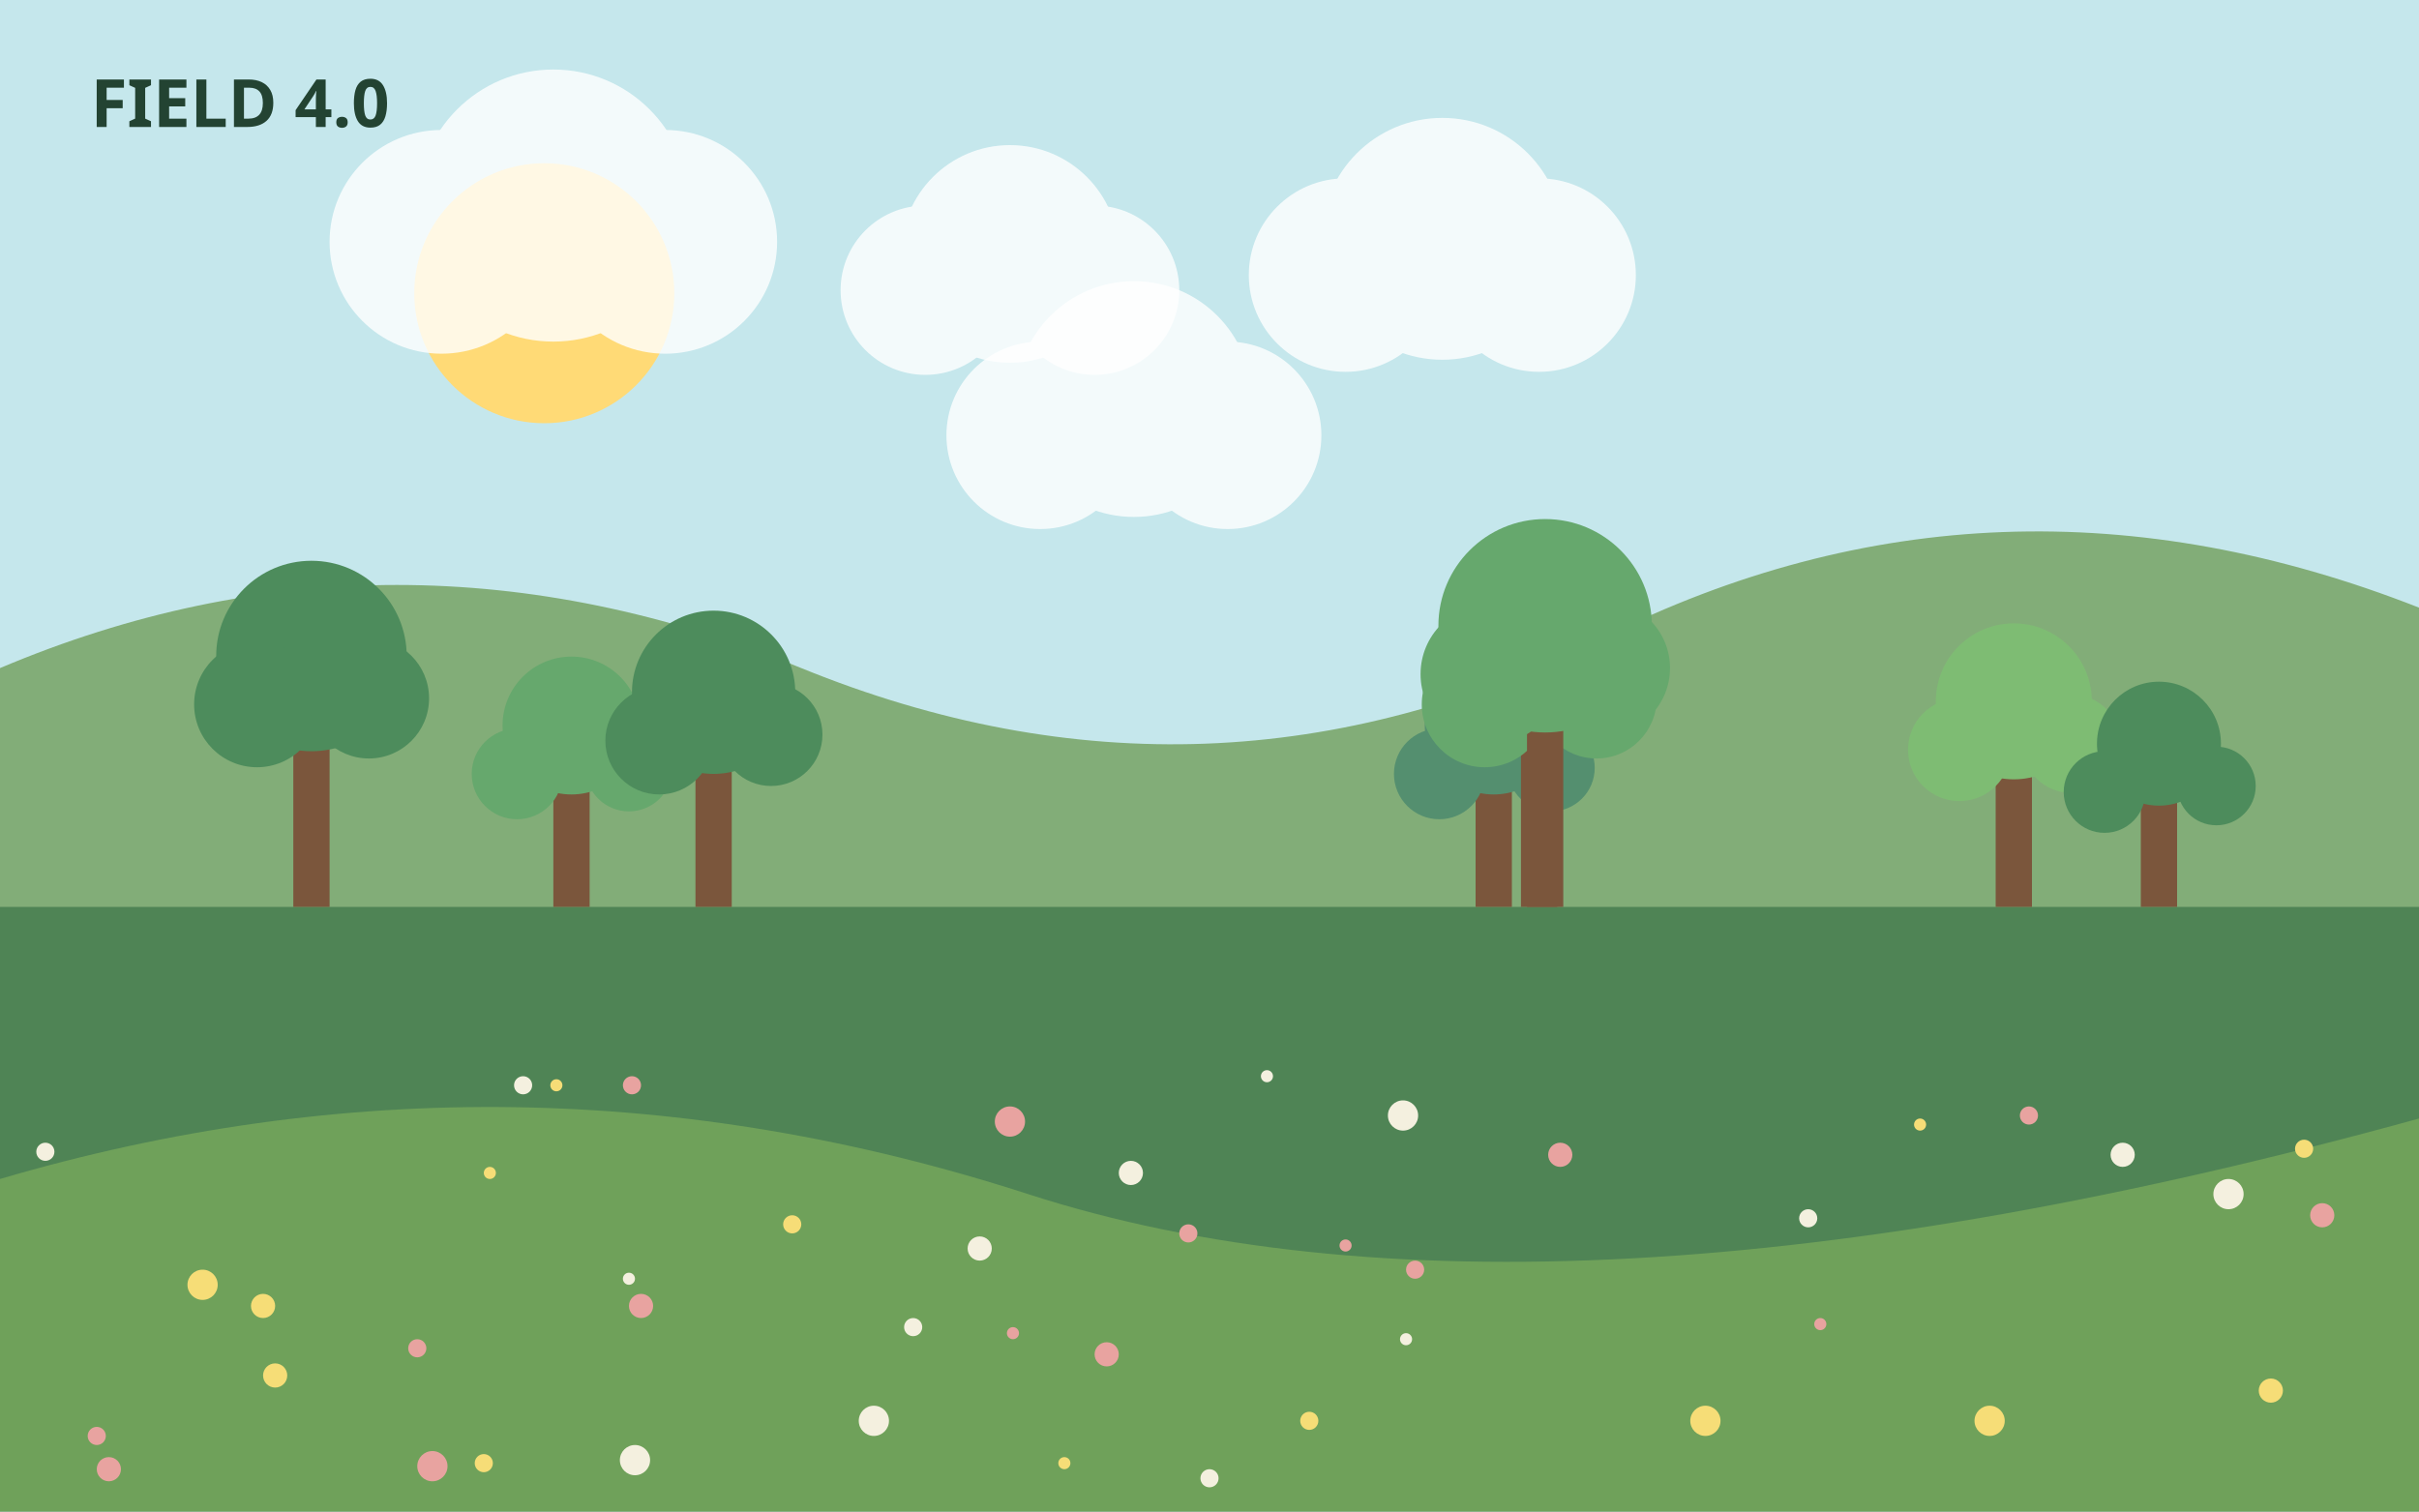
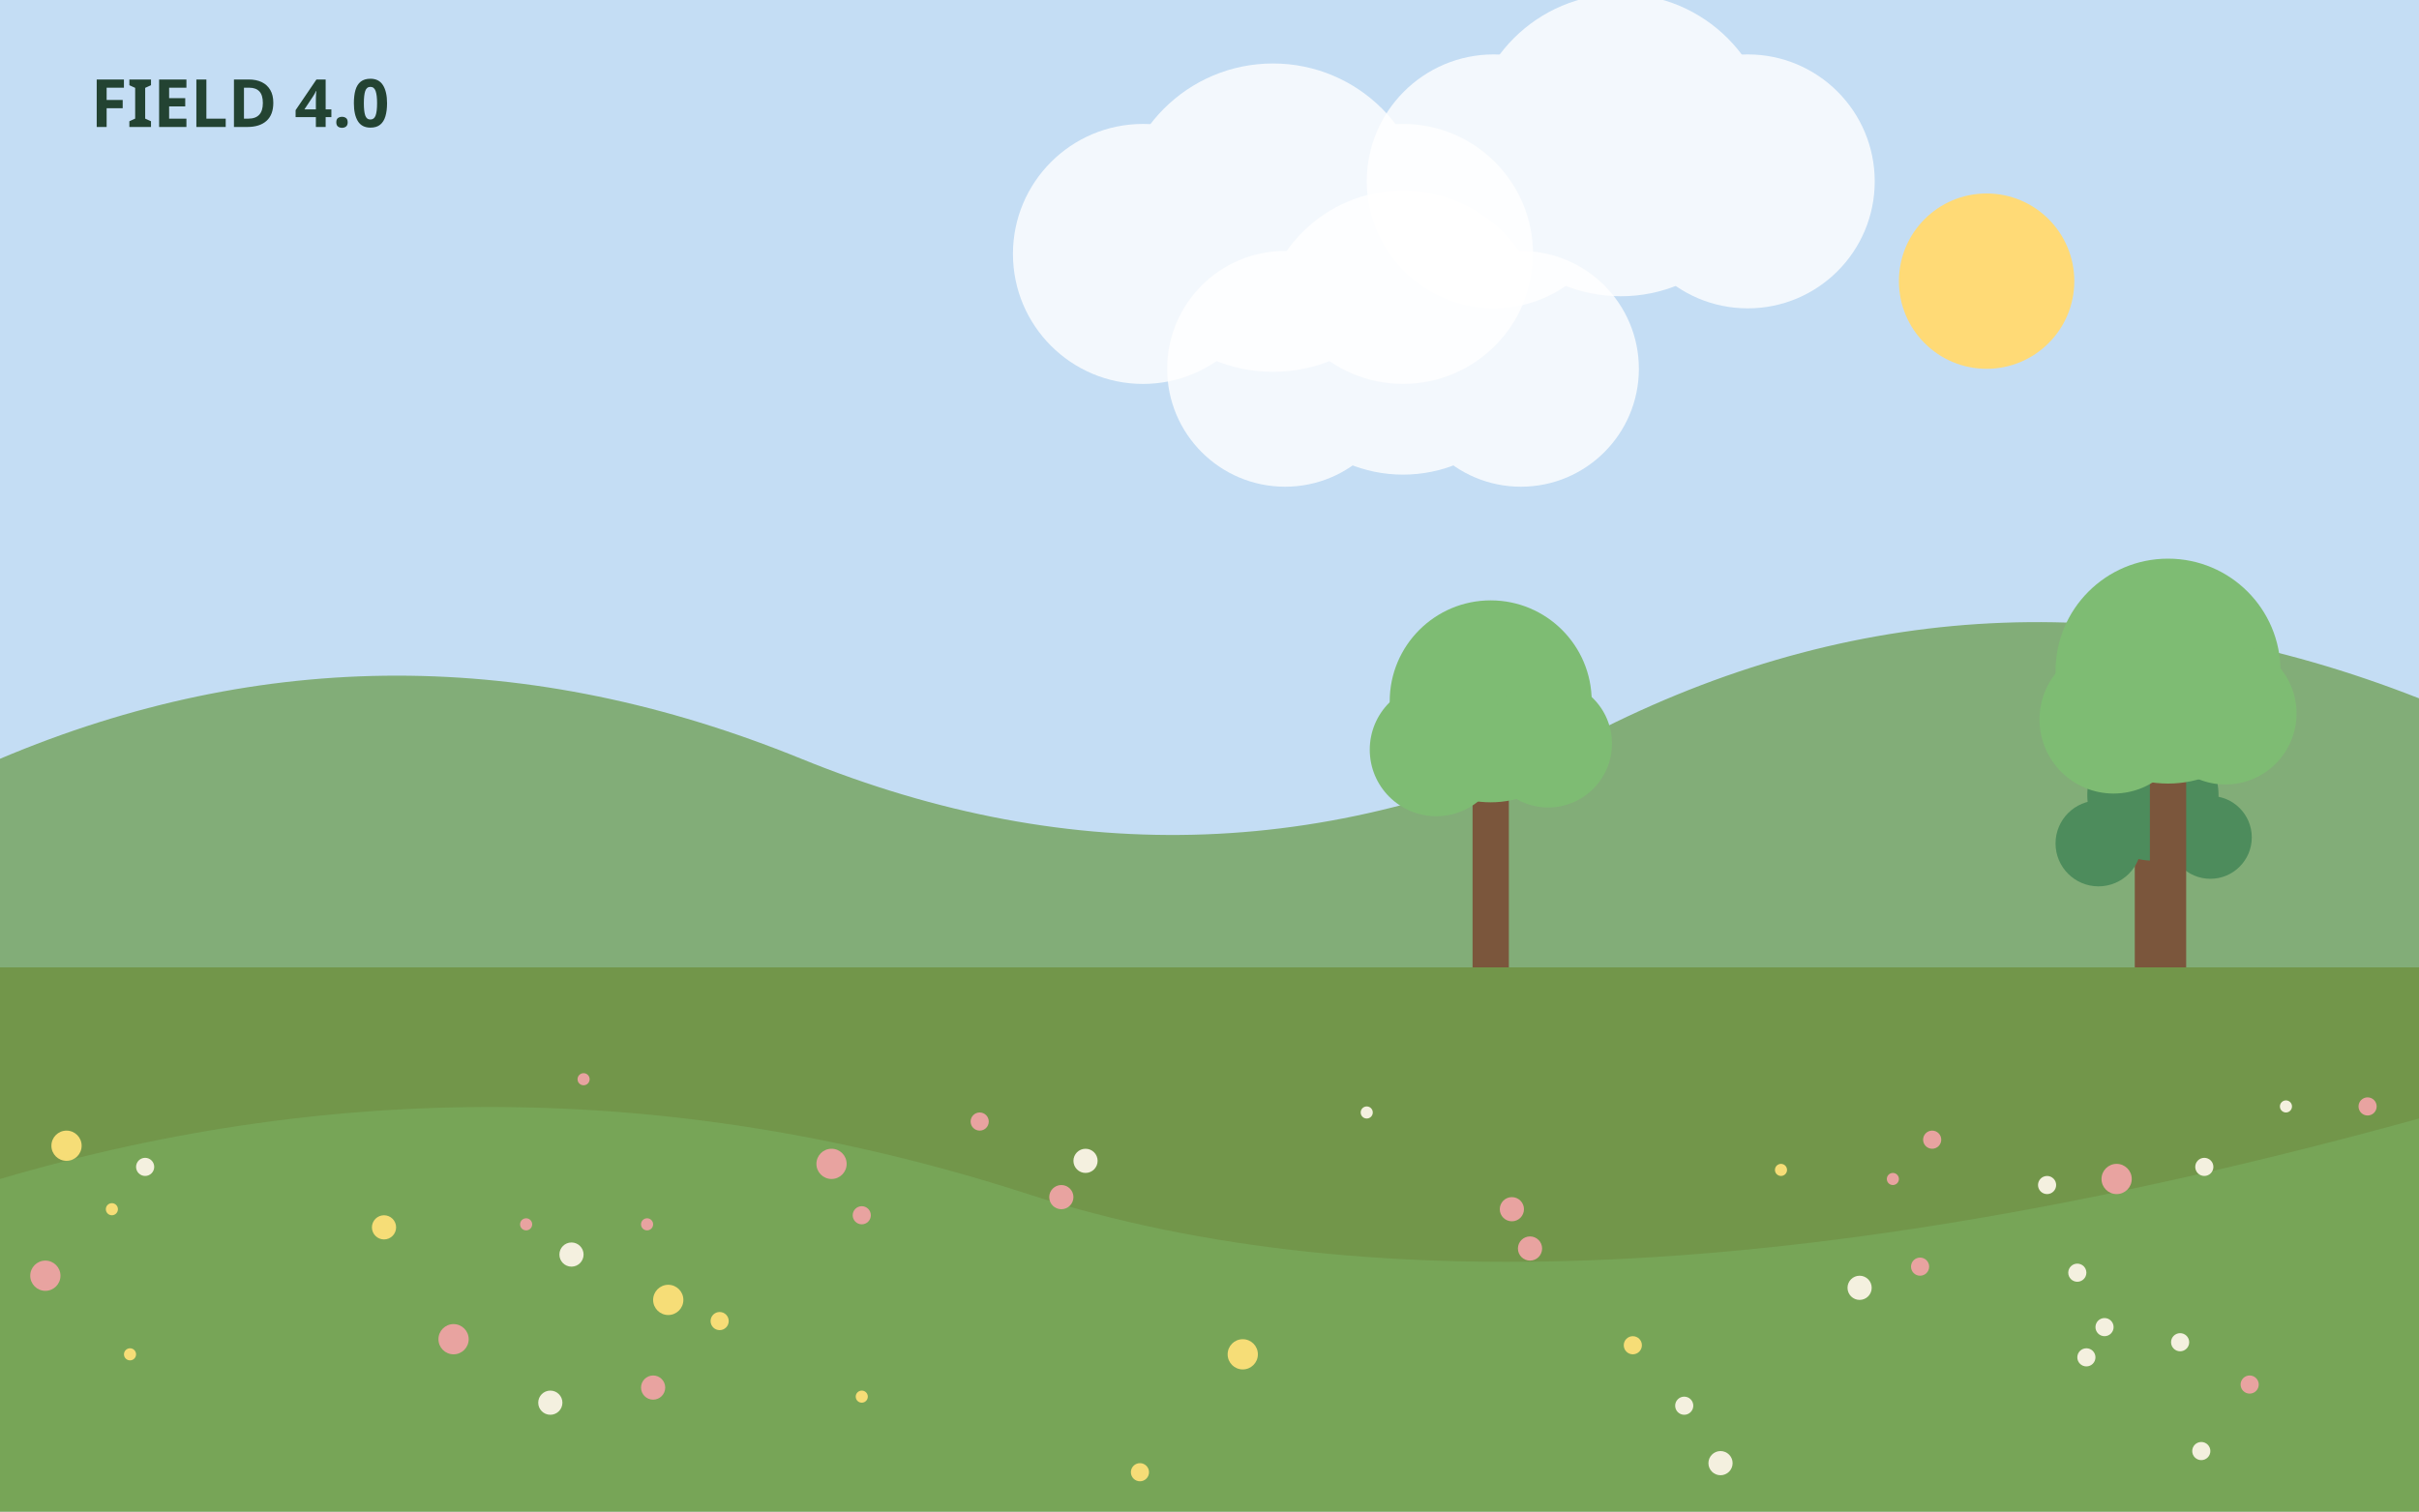
<svg xmlns="http://www.w3.org/2000/svg" width="800" height="500" viewBox="0 0 800 500">
-   <rect width="800" height="500" fill="#c5e7ec" />
-   <circle cx="180" cy="97" r="43" fill="#ffda76" />
+   <rect width="800" height="500" fill="#c4ddf4" />
+   <circle cx="657" cy="93" r="29" fill="#ffda76" />
  <g fill="#ffffff" opacity="0.8">
-     <circle cx="306" cy="96" r="28" />
-     <circle cx="334" cy="84" r="36" />
-     <circle cx="362" cy="96" r="28" />
+     <circle cx="425" cy="122" r="39" />
+     <circle cx="464" cy="110" r="47" />
+     <circle cx="503" cy="122" r="39" />
  </g>
  <g fill="#ffffff" opacity="0.8">
-     <circle cx="344" cy="144" r="31" />
-     <circle cx="375" cy="132" r="39" />
-     <circle cx="406" cy="144" r="31" />
+     <circle cx="378" cy="84" r="43" />
+     <circle cx="421" cy="72" r="51" />
+     <circle cx="464" cy="84" r="43" />
  </g>
  <g fill="#ffffff" opacity="0.8">
-     <circle cx="445" cy="91" r="32" />
-     <circle cx="477" cy="79" r="40" />
-     <circle cx="509" cy="91" r="32" />
+     <circle cx="494" cy="60" r="42" />
+     <circle cx="536" cy="48" r="50" />
+     <circle cx="578" cy="60" r="42" />
  </g>
-   <g fill="#ffffff" opacity="0.8">
-     <circle cx="146" cy="80" r="37" />
-     <circle cx="183" cy="68" r="45" />
-     <circle cx="220" cy="80" r="37" />
-   </g>
-   <path d="M0 221 Q130 166 265 221 T530 211 T800 201 V340 H0Z" fill="#82ad78" />
-   <rect y="300" width="800" height="200" fill="#4f8455" />
+   <path d="M0 251 Q130 196 265 251 T530 241 T800 231 V340 H0Z" fill="#82ad78" />
+   <rect y="320" width="800" height="180" fill="#72964a" />
  <path d="M0 390 Q170 340 340 395 T800 370 V500 H0Z" fill="#78a95b" opacity="0.78" />
-   <rect x="97" y="217" width="12" height="83" fill="#7b563c" stroke="none" />
-   <circle cx="103" cy="217" r="31.5" fill="#4d8c5c" stroke="none" />
-   <circle cx="85" cy="233" r="20.8" fill="#4d8c5c" stroke="none" />
-   <circle cx="122" cy="231" r="19.9" fill="#4d8c5c" stroke="none" />
-   <rect x="183" y="240" width="12" height="60" fill="#7b563c" stroke="none" />
-   <circle cx="189" cy="240" r="22.8" fill="#66a86d" stroke="none" />
-   <circle cx="171" cy="256" r="15.0" fill="#66a86d" stroke="none" />
-   <circle cx="208" cy="254" r="14.4" fill="#66a86d" stroke="none" />
-   <rect x="230" y="229" width="12" height="71" fill="#7b563c" stroke="none" />
-   <circle cx="236" cy="229" r="27.0" fill="#4d8c5c" stroke="none" />
-   <circle cx="218" cy="245" r="17.8" fill="#4d8c5c" stroke="none" />
-   <circle cx="255" cy="243" r="17.0" fill="#4d8c5c" stroke="none" />
-   <rect x="488" y="240" width="12" height="60" fill="#7b563c" stroke="none" />
-   <circle cx="494" cy="240" r="22.8" fill="#548f6f" stroke="none" />
-   <circle cx="476" cy="256" r="15.0" fill="#548f6f" stroke="none" />
-   <circle cx="513" cy="254" r="14.4" fill="#548f6f" stroke="none" />
-   <rect x="503" y="217" width="12" height="83" fill="#7b563c" stroke="none" />
-   <circle cx="509" cy="217" r="31.5" fill="#66a86d" stroke="none" />
-   <circle cx="491" cy="233" r="20.8" fill="#66a86d" stroke="none" />
-   <circle cx="528" cy="231" r="19.9" fill="#66a86d" stroke="none" />
-   <rect x="505" y="207" width="12" height="93" fill="#7b563c" stroke="none" />
-   <circle cx="511" cy="207" r="35.3" fill="#66a86d" stroke="none" />
-   <circle cx="493" cy="223" r="23.2" fill="#66a86d" stroke="none" />
-   <circle cx="530" cy="221" r="22.3" fill="#66a86d" stroke="none" />
-   <rect x="660" y="232" width="12" height="68" fill="#7b563c" stroke="none" />
-   <circle cx="666" cy="232" r="25.8" fill="#7ebc73" stroke="none" />
-   <circle cx="648" cy="248" r="17.0" fill="#7ebc73" stroke="none" />
-   <circle cx="685" cy="246" r="16.3" fill="#7ebc73" stroke="none" />
-   <rect x="708" y="246" width="12" height="54" fill="#7b563c" stroke="none" />
-   <circle cx="714" cy="246" r="20.5" fill="#4d8c5c" stroke="none" />
-   <circle cx="696" cy="262" r="13.5" fill="#4d8c5c" stroke="none" />
-   <circle cx="733" cy="260" r="13.0" fill="#4d8c5c" stroke="none" />
-   <circle cx="335" cy="441" r="2" fill="#e8a3a0" />
-   <circle cx="87" cy="432" r="4" fill="#f6dd77" />
-   <circle cx="751" cy="460" r="4" fill="#f6dd77" />
-   <circle cx="212" cy="432" r="4" fill="#e8a3a0" />
-   <circle cx="564" cy="470" r="5" fill="#f6dd77" />
-   <circle cx="658" cy="470" r="5" fill="#f6dd77" />
-   <circle cx="762" cy="380" r="3" fill="#f6dd77" />
-   <circle cx="208" cy="423" r="2" fill="#f4f0df" />
-   <circle cx="393" cy="408" r="3" fill="#e8a3a0" />
-   <circle cx="635" cy="372" r="2" fill="#f6dd77" />
-   <circle cx="302" cy="439" r="3" fill="#f4f0df" />
-   <circle cx="702" cy="382" r="4" fill="#f4f0df" />
-   <circle cx="768" cy="402" r="4" fill="#e8a3a0" />
-   <circle cx="602" cy="438" r="2" fill="#e8a3a0" />
-   <circle cx="516" cy="382" r="4" fill="#e8a3a0" />
-   <circle cx="433" cy="470" r="3" fill="#f6dd77" />
-   <circle cx="465" cy="443" r="2" fill="#f4f0df" />
-   <circle cx="173" cy="359" r="3" fill="#f4f0df" />
-   <circle cx="419" cy="356" r="2" fill="#f4f0df" />
-   <circle cx="210" cy="483" r="5" fill="#f4f0df" />
-   <circle cx="289" cy="470" r="5" fill="#f4f0df" />
-   <circle cx="366" cy="448" r="4" fill="#e8a3a0" />
-   <circle cx="160" cy="484" r="3" fill="#f6dd77" />
-   <circle cx="209" cy="359" r="3" fill="#e8a3a0" />
-   <circle cx="91" cy="455" r="4" fill="#f6dd77" />
-   <circle cx="352" cy="484" r="2" fill="#f6dd77" />
-   <circle cx="671" cy="369" r="3" fill="#e8a3a0" />
-   <circle cx="598" cy="403" r="3" fill="#f4f0df" />
-   <circle cx="374" cy="388" r="4" fill="#f4f0df" />
-   <circle cx="445" cy="412" r="2" fill="#e8a3a0" />
-   <circle cx="32" cy="475" r="3" fill="#e8a3a0" />
-   <circle cx="464" cy="369" r="5" fill="#f4f0df" />
-   <circle cx="67" cy="425" r="5" fill="#f6dd77" />
-   <circle cx="15" cy="381" r="3" fill="#f4f0df" />
-   <circle cx="400" cy="489" r="3" fill="#f4f0df" />
-   <circle cx="468" cy="420" r="3" fill="#e8a3a0" />
-   <circle cx="143" cy="485" r="5" fill="#e8a3a0" />
-   <circle cx="138" cy="446" r="3" fill="#e8a3a0" />
-   <circle cx="737" cy="395" r="5" fill="#f4f0df" />
-   <circle cx="36" cy="486" r="4" fill="#e8a3a0" />
-   <circle cx="162" cy="388" r="2" fill="#f6dd77" />
-   <circle cx="334" cy="371" r="5" fill="#e8a3a0" />
-   <circle cx="262" cy="405" r="3" fill="#f6dd77" />
-   <circle cx="184" cy="359" r="2" fill="#f6dd77" />
-   <circle cx="324" cy="413" r="4" fill="#f4f0df" />
+   <rect x="487" y="232" width="12" height="88" fill="#7b563c" stroke="none" />
+   <circle cx="493" cy="232" r="33.4" fill="#7ebc73" stroke="none" />
+   <circle cx="475" cy="248" r="22.0" fill="#7ebc73" stroke="none" />
+   <circle cx="512" cy="246" r="21.1" fill="#7ebc73" stroke="none" />
+   <rect x="706" y="263" width="12" height="57" fill="#7b563c" stroke="none" />
+   <circle cx="712" cy="263" r="21.7" fill="#4d8c5c" stroke="none" />
+   <circle cx="694" cy="279" r="14.2" fill="#4d8c5c" stroke="none" />
+   <circle cx="731" cy="277" r="13.7" fill="#4d8c5c" stroke="none" />
+   <rect x="711" y="222" width="12" height="98" fill="#7b563c" stroke="none" />
+   <circle cx="717" cy="222" r="37.2" fill="#7ebc73" stroke="none" />
+   <circle cx="699" cy="238" r="24.5" fill="#7ebc73" stroke="none" />
+   <circle cx="736" cy="236" r="23.5" fill="#7ebc73" stroke="none" />
+   <circle cx="744" cy="458" r="3" fill="#e8a3a0" />
+   <circle cx="729" cy="386" r="3" fill="#f4f0df" />
+   <circle cx="540" cy="445" r="3" fill="#f6dd77" />
+   <circle cx="756" cy="366" r="2" fill="#f4f0df" />
+   <circle cx="700" cy="390" r="5" fill="#e8a3a0" />
+   <circle cx="615" cy="426" r="4" fill="#f4f0df" />
+   <circle cx="351" cy="396" r="4" fill="#e8a3a0" />
+   <circle cx="411" cy="448" r="5" fill="#f6dd77" />
+   <circle cx="37" cy="400" r="2" fill="#f6dd77" />
+   <circle cx="15" cy="422" r="5" fill="#e8a3a0" />
+   <circle cx="221" cy="430" r="5" fill="#f6dd77" />
+   <circle cx="285" cy="402" r="3" fill="#e8a3a0" />
+   <circle cx="275" cy="385" r="5" fill="#e8a3a0" />
+   <circle cx="359" cy="384" r="4" fill="#f4f0df" />
+   <circle cx="635" cy="419" r="3" fill="#e8a3a0" />
+   <circle cx="626" cy="390" r="2" fill="#e8a3a0" />
+   <circle cx="589" cy="387" r="2" fill="#f6dd77" />
+   <circle cx="238" cy="437" r="3" fill="#f6dd77" />
+   <circle cx="639" cy="377" r="3" fill="#e8a3a0" />
+   <circle cx="214" cy="405" r="2" fill="#e8a3a0" />
+   <circle cx="150" cy="443" r="5" fill="#e8a3a0" />
+   <circle cx="506" cy="413" r="4" fill="#e8a3a0" />
+   <circle cx="452" cy="368" r="2" fill="#f4f0df" />
+   <circle cx="182" cy="464" r="4" fill="#f4f0df" />
+   <circle cx="377" cy="487" r="3" fill="#f6dd77" />
+   <circle cx="127" cy="406" r="4" fill="#f6dd77" />
+   <circle cx="324" cy="371" r="3" fill="#e8a3a0" />
+   <circle cx="728" cy="480" r="3" fill="#f4f0df" />
+   <circle cx="696" cy="439" r="3" fill="#f4f0df" />
+   <circle cx="285" cy="462" r="2" fill="#f6dd77" />
+   <circle cx="677" cy="392" r="3" fill="#f4f0df" />
+   <circle cx="193" cy="357" r="2" fill="#e8a3a0" />
+   <circle cx="43" cy="448" r="2" fill="#f6dd77" />
+   <circle cx="500" cy="400" r="4" fill="#e8a3a0" />
+   <circle cx="569" cy="484" r="4" fill="#f4f0df" />
+   <circle cx="22" cy="379" r="5" fill="#f6dd77" />
+   <circle cx="721" cy="444" r="3" fill="#f4f0df" />
+   <circle cx="48" cy="386" r="3" fill="#f4f0df" />
+   <circle cx="189" cy="415" r="4" fill="#f4f0df" />
+   <circle cx="783" cy="366" r="3" fill="#e8a3a0" />
+   <circle cx="687" cy="421" r="3" fill="#f4f0df" />
+   <circle cx="557" cy="465" r="3" fill="#f4f0df" />
+   <circle cx="216" cy="459" r="4" fill="#e8a3a0" />
+   <circle cx="174" cy="405" r="2" fill="#e8a3a0" />
+   <circle cx="690" cy="449" r="3" fill="#f4f0df" />
  <text x="30" y="42" fill="#234332" font-family="sans-serif" font-size="22" font-weight="700">FIELD 4.0</text>
</svg>
